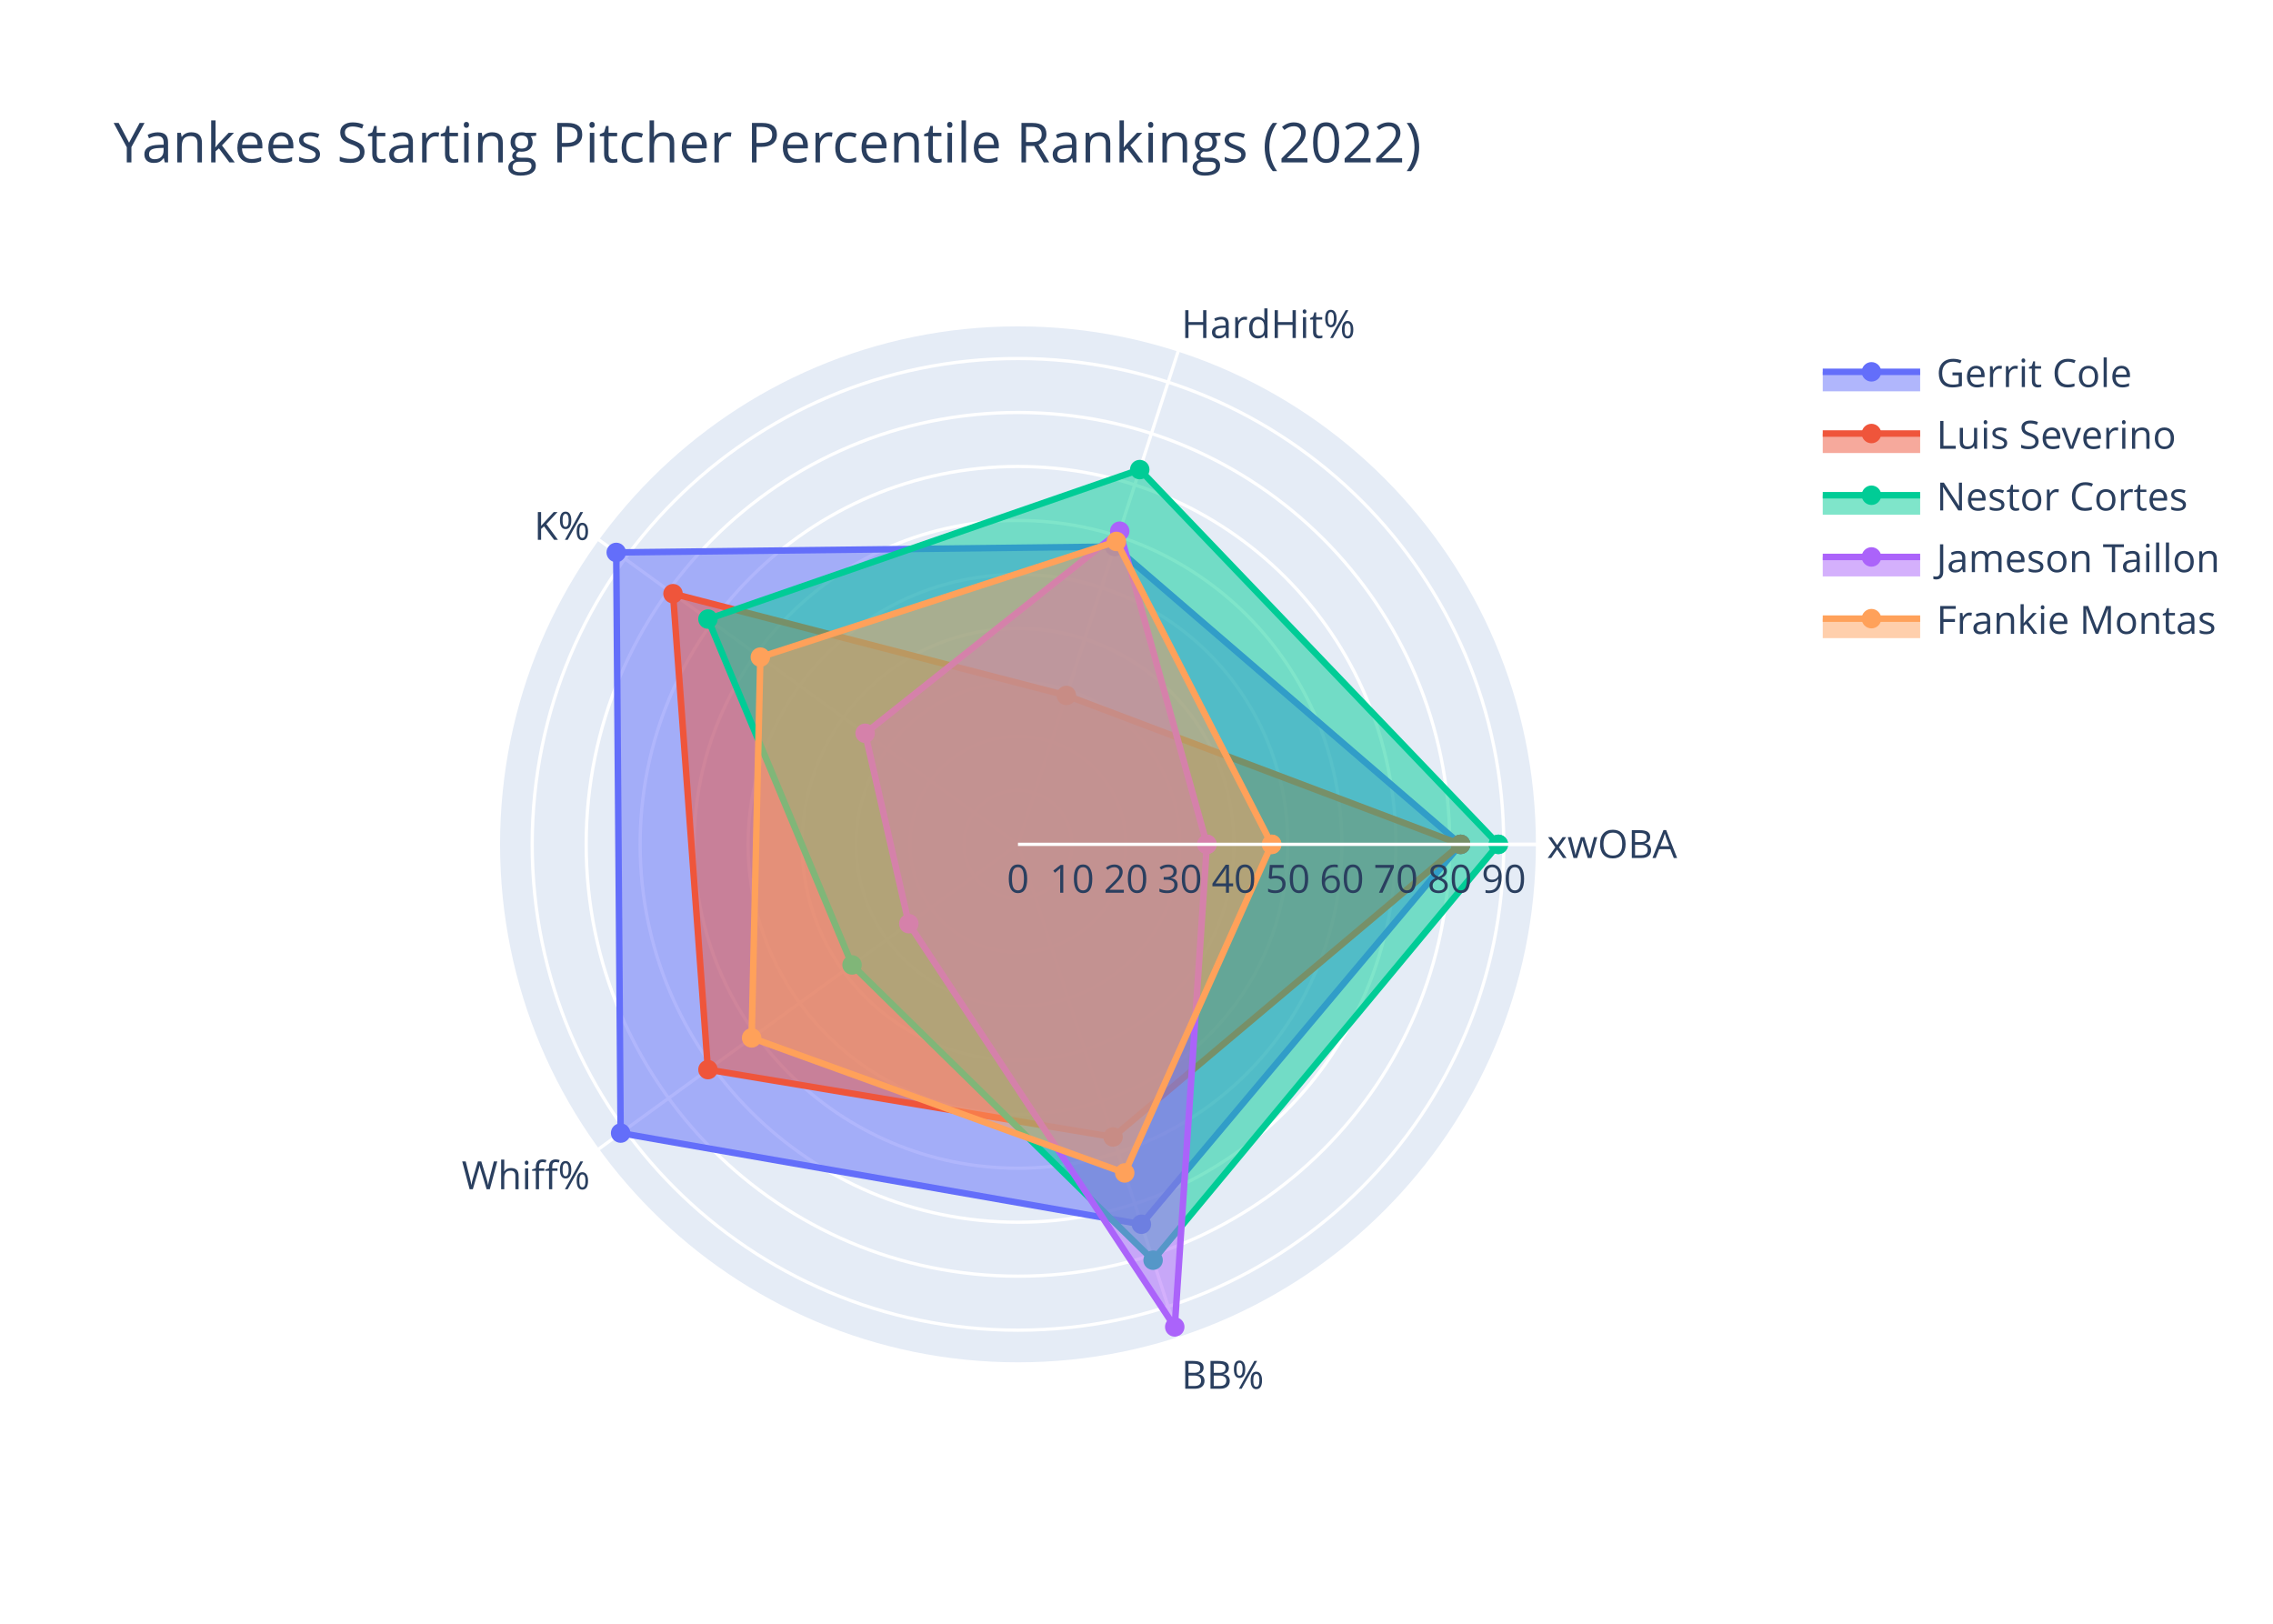
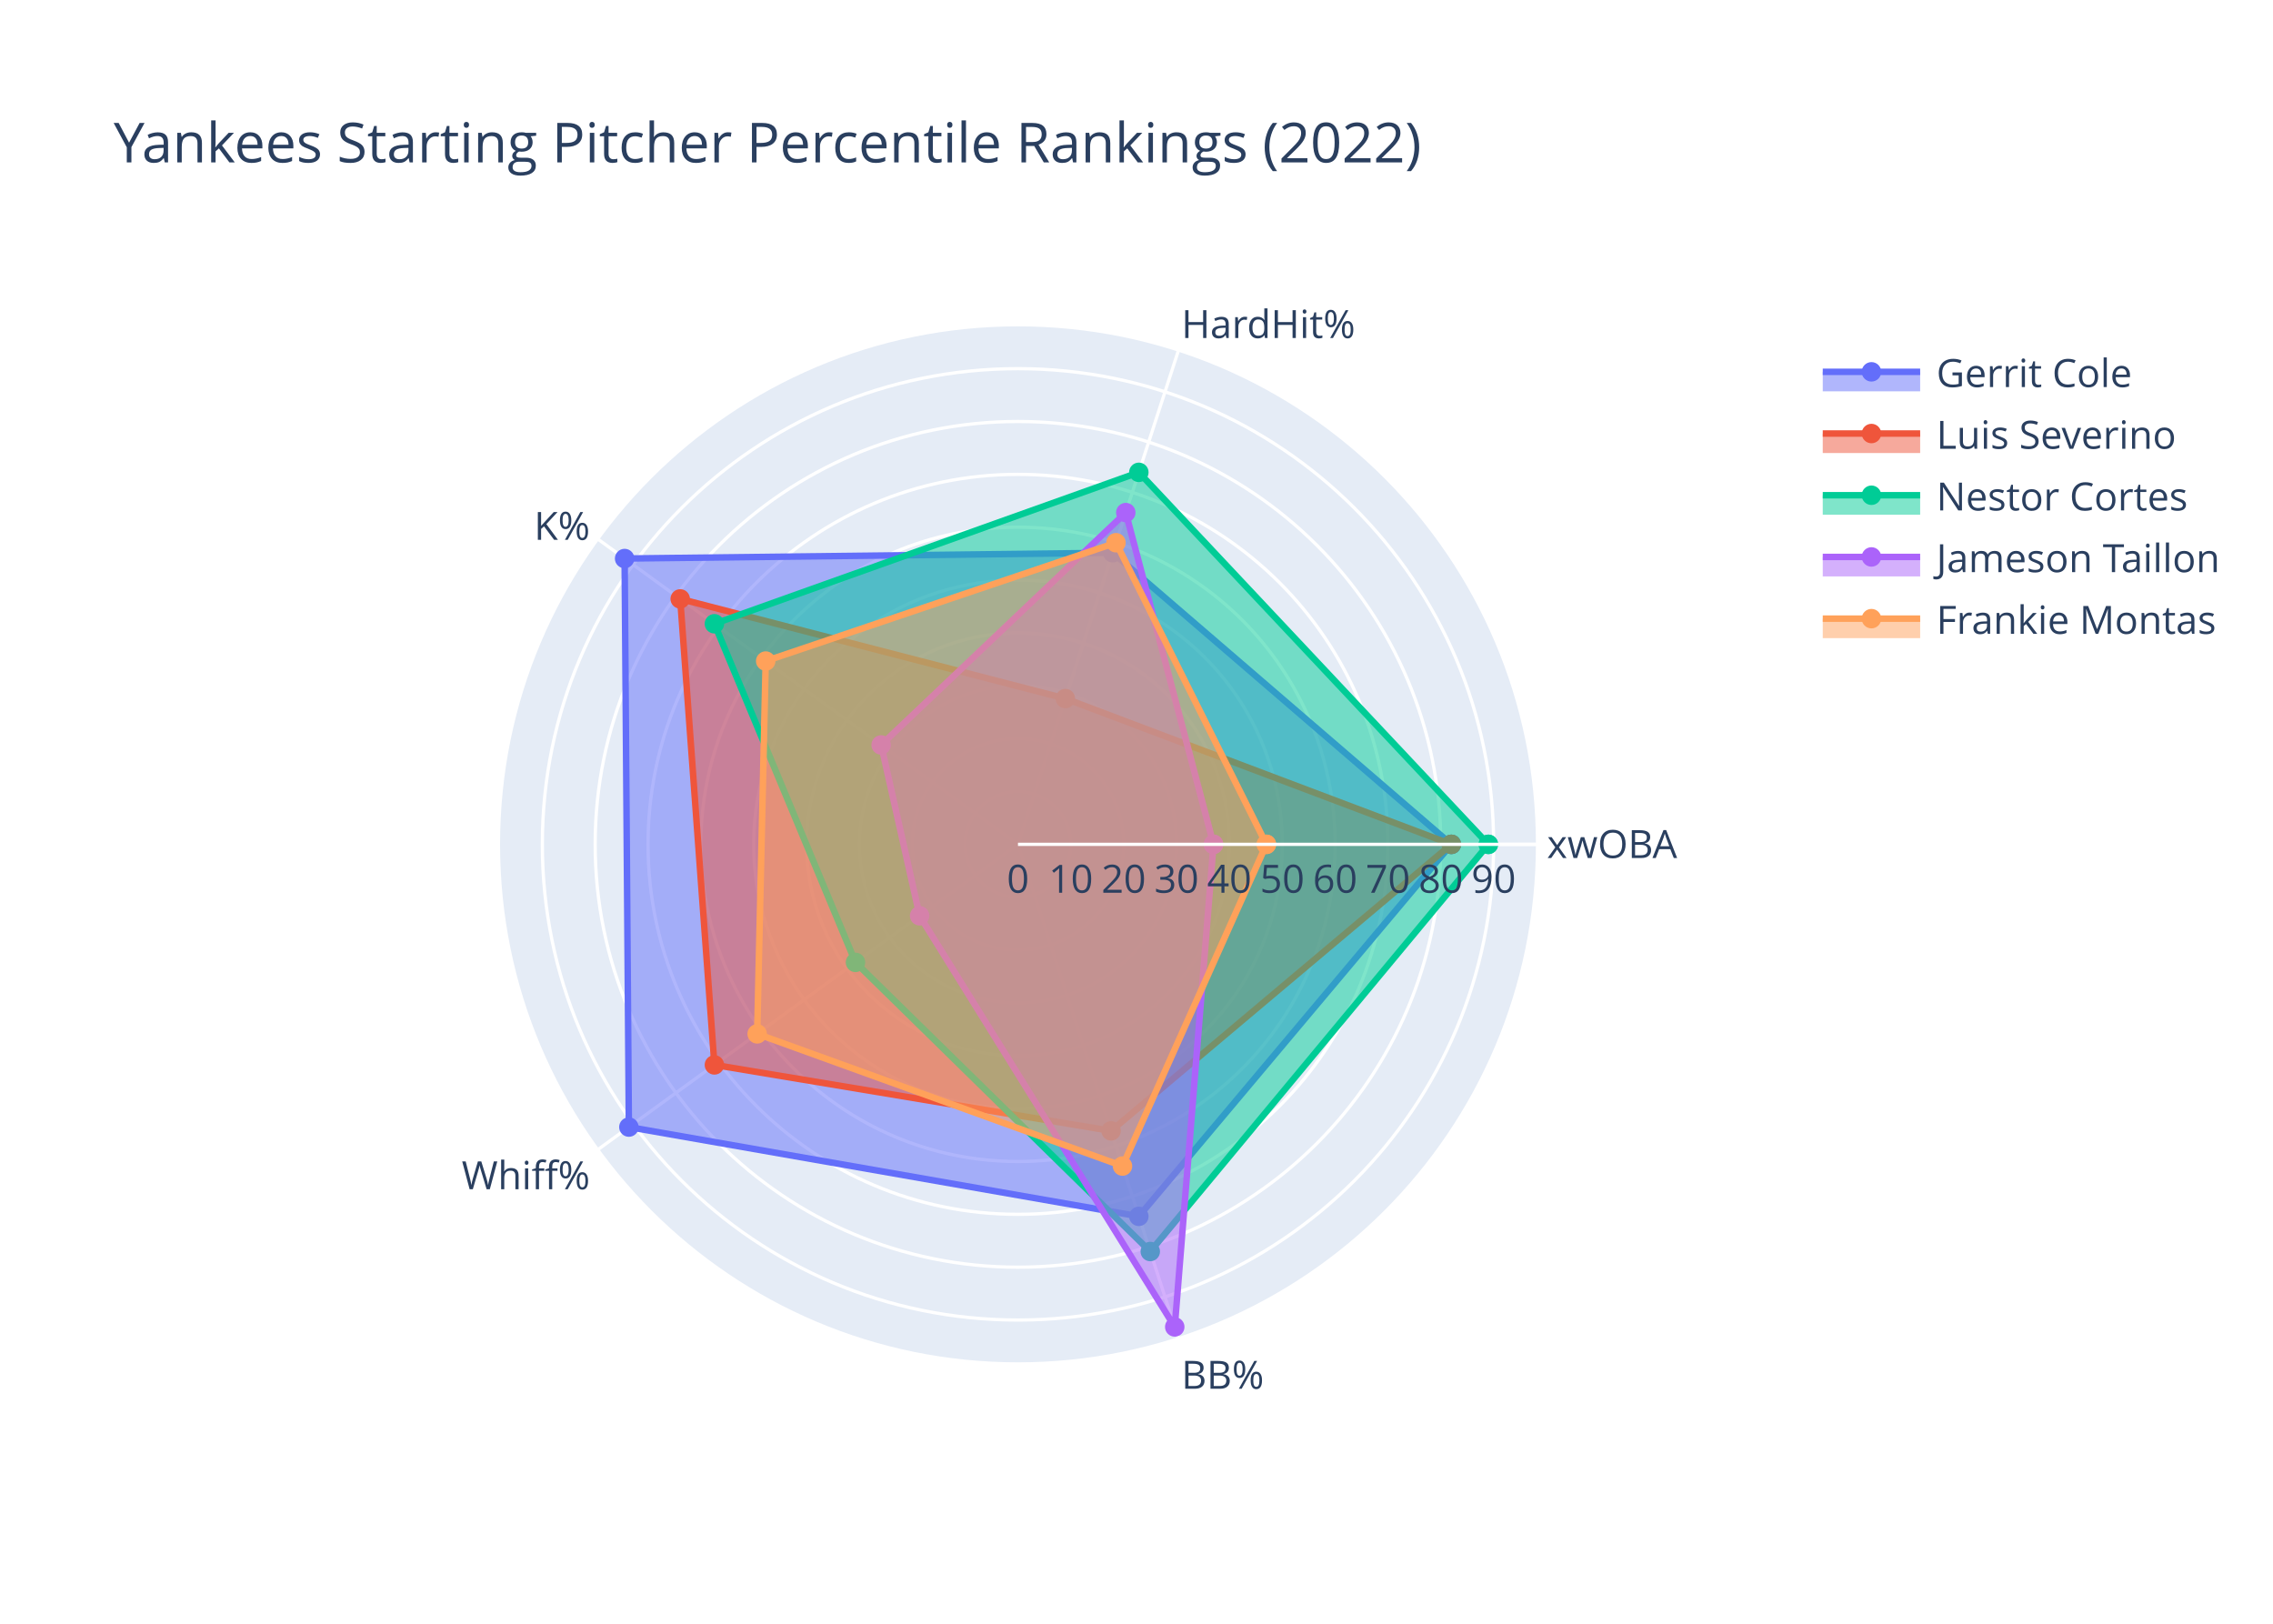
<svg xmlns="http://www.w3.org/2000/svg" class="main-svg" width="700" height="500" style="" viewBox="0 0 700 500">
  <rect x="0" y="0" width="700" height="500" style="fill: rgb(255, 255, 255); fill-opacity: 1;" />
-   <defs id="defs-c37a92">
+   <defs id="defs-9e1eed">
    <g class="clips">
-       <clipPath id="clipc37a92polar-for-traces">
+       <clipPath id="clip9e1eedpolar-for-traces">
        <path d="M160,0A160,160 0,1,0 -160,-1.9594348786357652e-14A160,160 0,1,0 160,3.9188697572715304e-14Z" transform="translate(160,160)" />
      </clipPath>
    </g>
    <g class="gradients" />
    <g class="patterns" />
  </defs>
  <g class="bglayer" />
  <g class="layer-below">
    <g class="imagelayer" />
    <g class="shapelayer" />
  </g>
  <g class="cartesianlayer" />
  <g class="polarlayer">
    <g class="polar">
      <g class="polarsublayer draglayer" />
      <g class="polarsublayer plotbg">
        <path d="M160,0A160,160 0,1,0 -160,-1.9594348786357652e-14A160,160 0,1,0 160,3.9188697572715304e-14Z" transform="translate(313.5,260)" style="fill: rgb(229, 236, 246); fill-opacity: 1;" />
      </g>
      <g class="polarsublayer backplot">
        <g class="maplayer" />
      </g>
      <g class="polarsublayer angular-grid" style="fill: none;">
        <path class="angularaxisgrid" d="M313.5,260L473.5,260" style="stroke: rgb(255, 255, 255); stroke-opacity: 1; stroke-width: 1px;" />
        <path class="angularaxisgrid" d="M313.5,260L362.943,107.831" style="stroke: rgb(255, 255, 255); stroke-opacity: 1; stroke-width: 1px;" />
        <path class="angularaxisgrid" d="M313.5,260L184.057,165.954" style="stroke: rgb(255, 255, 255); stroke-opacity: 1; stroke-width: 1px;" />
        <path class="angularaxisgrid" d="M313.5,260L184.057,354.046" style="stroke: rgb(255, 255, 255); stroke-opacity: 1; stroke-width: 1px;" />
        <path class="angularaxisgrid" d="M313.5,260L362.943,412.169" style="stroke: rgb(255, 255, 255); stroke-opacity: 1; stroke-width: 1px;" />
      </g>
      <g class="polarsublayer radial-grid" transform="translate(313.5,260)" style="fill: none;">
-         <path class="xgrid" d="M16.62,0A16.62,16.62 0,1,0 -16.62,-2.0353629801829012e-15A16.62,16.62 0,1,0 16.62,4.0707259603658024e-15Z" style="stroke: rgb(255, 255, 255); stroke-opacity: 1; stroke-width: 1px;" />
-         <path class="xgrid" d="M33.24,0A33.24,33.24 0,1,0 -33.24,-4.0707259603658024e-15A33.24,33.24 0,1,0 33.24,8.141451920731605e-15Z" style="stroke: rgb(255, 255, 255); stroke-opacity: 1; stroke-width: 1px;" />
-         <path class="xgrid" d="M49.87,0A49.87,49.87 0,1,0 -49.87,-6.10731358734785e-15A49.87,49.87 0,1,0 49.87,1.22146271746957e-14Z" style="stroke: rgb(255, 255, 255); stroke-opacity: 1; stroke-width: 1px;" />
-         <path class="xgrid" d="M66.49,0A66.49,66.49 0,1,0 -66.49,-8.142676567530752e-15A66.49,66.49 0,1,0 66.49,1.6285353135061503e-14Z" style="stroke: rgb(255, 255, 255); stroke-opacity: 1; stroke-width: 1px;" />
-         <path class="xgrid" d="M83.11,0A83.11,83.11 0,1,0 -83.11,-1.0178039547713652e-14A83.11,83.11 0,1,0 83.11,2.0356079095427305e-14Z" style="stroke: rgb(255, 255, 255); stroke-opacity: 1; stroke-width: 1px;" />
-         <path class="xgrid" d="M99.73,0A99.73,99.73 0,1,0 -99.73,-1.2213402527896553e-14A99.73,99.73 0,1,0 99.73,2.4426805055793106e-14Z" style="stroke: rgb(255, 255, 255); stroke-opacity: 1; stroke-width: 1px;" />
-         <path class="xgrid" d="M116.36,0A116.36,116.36 0,1,0 -116.36,-1.4249990154878602e-14A116.36,116.36 0,1,0 116.36,2.8499980309757205e-14Z" style="stroke: rgb(255, 255, 255); stroke-opacity: 1; stroke-width: 1px;" />
-         <path class="xgrid" d="M132.98,0A132.98,132.98 0,1,0 -132.98,-1.6285353135061503e-14A132.98,132.98 0,1,0 132.98,3.2570706270123006e-14Z" style="stroke: rgb(255, 255, 255); stroke-opacity: 1; stroke-width: 1px;" />
-         <path class="xgrid" d="M149.6,0A149.6,149.6 0,1,0 -149.6,-1.8320716115244404e-14A149.6,149.6 0,1,0 149.6,3.664143223048881e-14Z" style="stroke: rgb(255, 255, 255); stroke-opacity: 1; stroke-width: 1px;" />
+         <path class="xgrid" d="M16.28,0A16.28,16.28 0,1,0 -16.28,-1.9937249890118912e-15A16.28,16.28 0,1,0 16.28,3.9874499780237825e-15Z" style="stroke: rgb(255, 255, 255); stroke-opacity: 1; stroke-width: 1px;" />
+         <path class="xgrid" d="M32.55,0A32.55,32.55 0,1,0 -32.55,-3.986225331224634e-15A32.55,32.55 0,1,0 32.55,7.972450662449268e-15Z" style="stroke: rgb(255, 255, 255); stroke-opacity: 1; stroke-width: 1px;" />
+         <path class="xgrid" d="M48.83,0A48.83,48.83 0,1,0 -48.83,-5.979950320236525e-15A48.83,48.83 0,1,0 48.83,1.195990064047305e-14Z" style="stroke: rgb(255, 255, 255); stroke-opacity: 1; stroke-width: 1px;" />
+         <path class="xgrid" d="M65.1,0A65.1,65.1 0,1,0 -65.1,-7.972450662449268e-15A65.1,65.1 0,1,0 65.1,1.5944901324898536e-14Z" style="stroke: rgb(255, 255, 255); stroke-opacity: 1; stroke-width: 1px;" />
+         <path class="xgrid" d="M81.38,0A81.38,81.38 0,1,0 -81.38,-9.96617565146116e-15A81.38,81.38 0,1,0 81.38,1.993235130292232e-14Z" style="stroke: rgb(255, 255, 255); stroke-opacity: 1; stroke-width: 1px;" />
+         <path class="xgrid" d="M97.66,0A97.66,97.66 0,1,0 -97.66,-1.195990064047305e-14A97.66,97.66 0,1,0 97.66,2.39198012809461e-14Z" style="stroke: rgb(255, 255, 255); stroke-opacity: 1; stroke-width: 1px;" />
+         <path class="xgrid" d="M113.93,0A113.93,113.93 0,1,0 -113.93,-1.3952400982685795e-14A113.93,113.93 0,1,0 113.93,2.790480196537159e-14Z" style="stroke: rgb(255, 255, 255); stroke-opacity: 1; stroke-width: 1px;" />
+         <path class="xgrid" d="M130.21,0A130.21,130.21 0,1,0 -130.21,-1.5946125971697688e-14A130.21,130.21 0,1,0 130.21,3.1892251943395376e-14Z" style="stroke: rgb(255, 255, 255); stroke-opacity: 1; stroke-width: 1px;" />
+         <path class="xgrid" d="M146.48,0A146.48,146.48 0,1,0 -146.48,-1.7938626313910428e-14A146.48,146.48 0,1,0 146.48,3.5877252627820855e-14Z" style="stroke: rgb(255, 255, 255); stroke-opacity: 1; stroke-width: 1px;" />
      </g>
      <g class="polarsublayer frontplot" transform="translate(153.5,100)">
        <g class="barlayer" />
        <g class="scatterlayer">
-           <g class="trace scatter trace52f126" style="stroke-miterlimit: 2; opacity: 1;">
-             <g class="fills" clip-path="url(#clipc37a92polar-for-traces)">
-               <g>
-                 <path class="js-fill" d="M296.3,160L189.79,68.31L36.28,70.11L37.63,248.91L198.01,276.99L296.3,160Z" style="fill: rgb(99, 110, 250); fill-opacity: 0.5; stroke-width: 0;" />
-               </g>
-             </g>
-             <g class="errorbars" />
-             <g class="lines">
-               <path class="js-line" d="M296.3,160L189.79,68.31L36.28,70.11L37.63,248.91L198.01,276.99L296.3,160" clip-path="url(#clipc37a92polar-for-traces)" style="vector-effect: non-scaling-stroke; fill: none; stroke: rgb(99, 110, 250); stroke-opacity: 1; stroke-width: 2px; opacity: 1;" />
-             </g>
-             <g class="points">
-               <path class="point" transform="translate(296.3,160)" d="M3,0A3,3 0 1,1 0,-3A3,3 0 0,1 3,0Z" style="opacity: 1; stroke-width: 0px; fill: rgb(99, 110, 250); fill-opacity: 1;" />
-               <path class="point" transform="translate(189.79,68.31)" d="M3,0A3,3 0 1,1 0,-3A3,3 0 0,1 3,0Z" style="opacity: 1; stroke-width: 0px; fill: rgb(99, 110, 250); fill-opacity: 1;" />
-               <path class="point" transform="translate(36.28,70.11)" d="M3,0A3,3 0 1,1 0,-3A3,3 0 0,1 3,0Z" style="opacity: 1; stroke-width: 0px; fill: rgb(99, 110, 250); fill-opacity: 1;" />
-               <path class="point" transform="translate(37.63,248.91)" d="M3,0A3,3 0 1,1 0,-3A3,3 0 0,1 3,0Z" style="opacity: 1; stroke-width: 0px; fill: rgb(99, 110, 250); fill-opacity: 1;" />
-               <path class="point" transform="translate(198.01,276.99)" d="M3,0A3,3 0 1,1 0,-3A3,3 0 0,1 3,0Z" style="opacity: 1; stroke-width: 0px; fill: rgb(99, 110, 250); fill-opacity: 1;" />
-               <path class="point" transform="translate(296.3,160)" d="M3,0A3,3 0 1,1 0,-3A3,3 0 0,1 3,0Z" style="opacity: 1; stroke-width: 0px; fill: rgb(99, 110, 250); fill-opacity: 1;" />
-             </g>
-             <g class="text" />
-           </g>
-           <g class="trace scatter trace900bc7" style="stroke-miterlimit: 2; opacity: 1;">
-             <g class="fills" clip-path="url(#clipc37a92polar-for-traces)">
-               <g>
-                 <path class="js-fill" d="M296.3,160L174.9,114.15L53.76,82.81L64.52,229.37L189.28,250.11L296.3,160Z" style="fill: rgb(239, 85, 59); fill-opacity: 0.5; stroke-width: 0;" />
-               </g>
-             </g>
-             <g class="errorbars" />
-             <g class="lines">
-               <path class="js-line" d="M296.3,160L174.9,114.15L53.76,82.81L64.52,229.37L189.28,250.11L296.3,160" clip-path="url(#clipc37a92polar-for-traces)" style="vector-effect: non-scaling-stroke; fill: none; stroke: rgb(239, 85, 59); stroke-opacity: 1; stroke-width: 2px; opacity: 1;" />
-             </g>
-             <g class="points">
-               <path class="point" transform="translate(296.3,160)" d="M3,0A3,3 0 1,1 0,-3A3,3 0 0,1 3,0Z" style="opacity: 1; stroke-width: 0px; fill: rgb(239, 85, 59); fill-opacity: 1;" />
-               <path class="point" transform="translate(174.9,114.15)" d="M3,0A3,3 0 1,1 0,-3A3,3 0 0,1 3,0Z" style="opacity: 1; stroke-width: 0px; fill: rgb(239, 85, 59); fill-opacity: 1;" />
-               <path class="point" transform="translate(53.76,82.81)" d="M3,0A3,3 0 1,1 0,-3A3,3 0 0,1 3,0Z" style="opacity: 1; stroke-width: 0px; fill: rgb(239, 85, 59); fill-opacity: 1;" />
-               <path class="point" transform="translate(64.52,229.37)" d="M3,0A3,3 0 1,1 0,-3A3,3 0 0,1 3,0Z" style="opacity: 1; stroke-width: 0px; fill: rgb(239, 85, 59); fill-opacity: 1;" />
-               <path class="point" transform="translate(189.28,250.11)" d="M3,0A3,3 0 1,1 0,-3A3,3 0 0,1 3,0Z" style="opacity: 1; stroke-width: 0px; fill: rgb(239, 85, 59); fill-opacity: 1;" />
-               <path class="point" transform="translate(296.3,160)" d="M3,0A3,3 0 1,1 0,-3A3,3 0 0,1 3,0Z" style="opacity: 1; stroke-width: 0px; fill: rgb(239, 85, 59); fill-opacity: 1;" />
-             </g>
-             <g class="text" />
-           </g>
-           <g class="trace scatter trace24db82" style="stroke-miterlimit: 2; opacity: 1;">
-             <g class="fills" clip-path="url(#clipc37a92polar-for-traces)">
-               <g>
-                 <path class="js-fill" d="M307.94,160L197.5,44.6L64.52,90.63L108.9,197.13L201.61,288.05L307.94,160Z" style="fill: rgb(0, 204, 150); fill-opacity: 0.5; stroke-width: 0;" />
-               </g>
-             </g>
-             <g class="errorbars" />
-             <g class="lines">
-               <path class="js-line" d="M307.94,160L197.5,44.6L64.52,90.63L108.9,197.13L201.61,288.05L307.94,160" clip-path="url(#clipc37a92polar-for-traces)" style="vector-effect: non-scaling-stroke; fill: none; stroke: rgb(0, 204, 150); stroke-opacity: 1; stroke-width: 2px; opacity: 1;" />
-             </g>
-             <g class="points">
-               <path class="point" transform="translate(307.94,160)" d="M3,0A3,3 0 1,1 0,-3A3,3 0 0,1 3,0Z" style="opacity: 1; stroke-width: 0px; fill: rgb(0, 204, 150); fill-opacity: 1;" />
-               <path class="point" transform="translate(197.5,44.6)" d="M3,0A3,3 0 1,1 0,-3A3,3 0 0,1 3,0Z" style="opacity: 1; stroke-width: 0px; fill: rgb(0, 204, 150); fill-opacity: 1;" />
-               <path class="point" transform="translate(64.52,90.63)" d="M3,0A3,3 0 1,1 0,-3A3,3 0 0,1 3,0Z" style="opacity: 1; stroke-width: 0px; fill: rgb(0, 204, 150); fill-opacity: 1;" />
-               <path class="point" transform="translate(108.9,197.13)" d="M3,0A3,3 0 1,1 0,-3A3,3 0 0,1 3,0Z" style="opacity: 1; stroke-width: 0px; fill: rgb(0, 204, 150); fill-opacity: 1;" />
-               <path class="point" transform="translate(201.61,288.05)" d="M3,0A3,3 0 1,1 0,-3A3,3 0 0,1 3,0Z" style="opacity: 1; stroke-width: 0px; fill: rgb(0, 204, 150); fill-opacity: 1;" />
-               <path class="point" transform="translate(307.94,160)" d="M3,0A3,3 0 1,1 0,-3A3,3 0 0,1 3,0Z" style="opacity: 1; stroke-width: 0px; fill: rgb(0, 204, 150); fill-opacity: 1;" />
-             </g>
-             <g class="text" />
-           </g>
-           <g class="trace scatter trace5eb554" style="stroke-miterlimit: 2; opacity: 1;">
-             <g class="fills" clip-path="url(#clipc37a92polar-for-traces)">
-               <g>
-                 <path class="js-fill" d="M218.18,160L191.33,63.57L112.93,125.8L126.38,184.43L208.28,308.6L218.18,160Z" style="fill: rgb(171, 99, 250); fill-opacity: 0.5; stroke-width: 0;" />
-               </g>
-             </g>
-             <g class="errorbars" />
-             <g class="lines">
-               <path class="js-line" d="M218.18,160L191.33,63.57L112.93,125.8L126.38,184.43L208.28,308.6L218.18,160" clip-path="url(#clipc37a92polar-for-traces)" style="vector-effect: non-scaling-stroke; fill: none; stroke: rgb(171, 99, 250); stroke-opacity: 1; stroke-width: 2px; opacity: 1;" />
-             </g>
-             <g class="points">
-               <path class="point" transform="translate(218.18,160)" d="M3,0A3,3 0 1,1 0,-3A3,3 0 0,1 3,0Z" style="opacity: 1; stroke-width: 0px; fill: rgb(171, 99, 250); fill-opacity: 1;" />
-               <path class="point" transform="translate(191.33,63.57)" d="M3,0A3,3 0 1,1 0,-3A3,3 0 0,1 3,0Z" style="opacity: 1; stroke-width: 0px; fill: rgb(171, 99, 250); fill-opacity: 1;" />
-               <path class="point" transform="translate(112.93,125.8)" d="M3,0A3,3 0 1,1 0,-3A3,3 0 0,1 3,0Z" style="opacity: 1; stroke-width: 0px; fill: rgb(171, 99, 250); fill-opacity: 1;" />
-               <path class="point" transform="translate(126.38,184.43)" d="M3,0A3,3 0 1,1 0,-3A3,3 0 0,1 3,0Z" style="opacity: 1; stroke-width: 0px; fill: rgb(171, 99, 250); fill-opacity: 1;" />
+           <g class="trace scatter tracea8ff43" style="stroke-miterlimit: 2; opacity: 1;">
+             <g class="fills" clip-path="url(#clip9e1eedpolar-for-traces)">
+               <g>
+                 <path class="js-fill" d="M293.46,160L189.17,70.22L38.86,71.99L40.17,247.06L197.22,274.55L293.46,160Z" style="fill: rgb(99, 110, 250); fill-opacity: 0.5; stroke-width: 0;" />
+               </g>
+             </g>
+             <g class="errorbars" />
+             <g class="lines">
+               <path class="js-line" d="M293.46,160L189.17,70.22L38.86,71.99L40.17,247.06L197.22,274.55L293.46,160" clip-path="url(#clip9e1eedpolar-for-traces)" style="vector-effect: non-scaling-stroke; fill: none; stroke: rgb(99, 110, 250); stroke-opacity: 1; stroke-width: 2px; opacity: 1;" />
+             </g>
+             <g class="points">
+               <path class="point" transform="translate(293.46,160)" d="M3,0A3,3 0 1,1 0,-3A3,3 0 0,1 3,0Z" style="opacity: 1; stroke-width: 0px; fill: rgb(99, 110, 250); fill-opacity: 1;" />
+               <path class="point" transform="translate(189.17,70.22)" d="M3,0A3,3 0 1,1 0,-3A3,3 0 0,1 3,0Z" style="opacity: 1; stroke-width: 0px; fill: rgb(99, 110, 250); fill-opacity: 1;" />
+               <path class="point" transform="translate(38.86,71.99)" d="M3,0A3,3 0 1,1 0,-3A3,3 0 0,1 3,0Z" style="opacity: 1; stroke-width: 0px; fill: rgb(99, 110, 250); fill-opacity: 1;" />
+               <path class="point" transform="translate(40.17,247.06)" d="M3,0A3,3 0 1,1 0,-3A3,3 0 0,1 3,0Z" style="opacity: 1; stroke-width: 0px; fill: rgb(99, 110, 250); fill-opacity: 1;" />
+               <path class="point" transform="translate(197.22,274.55)" d="M3,0A3,3 0 1,1 0,-3A3,3 0 0,1 3,0Z" style="opacity: 1; stroke-width: 0px; fill: rgb(99, 110, 250); fill-opacity: 1;" />
+               <path class="point" transform="translate(293.46,160)" d="M3,0A3,3 0 1,1 0,-3A3,3 0 0,1 3,0Z" style="opacity: 1; stroke-width: 0px; fill: rgb(99, 110, 250); fill-opacity: 1;" />
+             </g>
+             <g class="text" />
+           </g>
+           <g class="trace scatter trace5b38dc" style="stroke-miterlimit: 2; opacity: 1;">
+             <g class="fills" clip-path="url(#clip9e1eedpolar-for-traces)">
+               <g>
+                 <path class="js-fill" d="M293.46,160L174.59,115.11L55.98,84.42L66.51,227.92L188.67,248.23L293.46,160Z" style="fill: rgb(239, 85, 59); fill-opacity: 0.5; stroke-width: 0;" />
+               </g>
+             </g>
+             <g class="errorbars" />
+             <g class="lines">
+               <path class="js-line" d="M293.46,160L174.59,115.11L55.98,84.42L66.51,227.92L188.67,248.23L293.46,160" clip-path="url(#clip9e1eedpolar-for-traces)" style="vector-effect: non-scaling-stroke; fill: none; stroke: rgb(239, 85, 59); stroke-opacity: 1; stroke-width: 2px; opacity: 1;" />
+             </g>
+             <g class="points">
+               <path class="point" transform="translate(293.46,160)" d="M3,0A3,3 0 1,1 0,-3A3,3 0 0,1 3,0Z" style="opacity: 1; stroke-width: 0px; fill: rgb(239, 85, 59); fill-opacity: 1;" />
+               <path class="point" transform="translate(174.59,115.11)" d="M3,0A3,3 0 1,1 0,-3A3,3 0 0,1 3,0Z" style="opacity: 1; stroke-width: 0px; fill: rgb(239, 85, 59); fill-opacity: 1;" />
+               <path class="point" transform="translate(55.98,84.42)" d="M3,0A3,3 0 1,1 0,-3A3,3 0 0,1 3,0Z" style="opacity: 1; stroke-width: 0px; fill: rgb(239, 85, 59); fill-opacity: 1;" />
+               <path class="point" transform="translate(66.51,227.92)" d="M3,0A3,3 0 1,1 0,-3A3,3 0 0,1 3,0Z" style="opacity: 1; stroke-width: 0px; fill: rgb(239, 85, 59); fill-opacity: 1;" />
+               <path class="point" transform="translate(188.67,248.23)" d="M3,0A3,3 0 1,1 0,-3A3,3 0 0,1 3,0Z" style="opacity: 1; stroke-width: 0px; fill: rgb(239, 85, 59); fill-opacity: 1;" />
+               <path class="point" transform="translate(293.46,160)" d="M3,0A3,3 0 1,1 0,-3A3,3 0 0,1 3,0Z" style="opacity: 1; stroke-width: 0px; fill: rgb(239, 85, 59); fill-opacity: 1;" />
+             </g>
+             <g class="text" />
+           </g>
+           <g class="trace scatter traceb72bcd" style="stroke-miterlimit: 2; opacity: 1;">
+             <g class="fills" clip-path="url(#clip9e1eedpolar-for-traces)">
+               <g>
+                 <path class="js-fill" d="M304.86,160L197.22,45.45L66.51,92.08L109.96,196.35L200.74,285.38L304.86,160Z" style="fill: rgb(0, 204, 150); fill-opacity: 0.5; stroke-width: 0;" />
+               </g>
+             </g>
+             <g class="errorbars" />
+             <g class="lines">
+               <path class="js-line" d="M304.86,160L197.22,45.45L66.51,92.08L109.96,196.35L200.74,285.38L304.86,160" clip-path="url(#clip9e1eedpolar-for-traces)" style="vector-effect: non-scaling-stroke; fill: none; stroke: rgb(0, 204, 150); stroke-opacity: 1; stroke-width: 2px; opacity: 1;" />
+             </g>
+             <g class="points">
+               <path class="point" transform="translate(304.86,160)" d="M3,0A3,3 0 1,1 0,-3A3,3 0 0,1 3,0Z" style="opacity: 1; stroke-width: 0px; fill: rgb(0, 204, 150); fill-opacity: 1;" />
+               <path class="point" transform="translate(197.22,45.45)" d="M3,0A3,3 0 1,1 0,-3A3,3 0 0,1 3,0Z" style="opacity: 1; stroke-width: 0px; fill: rgb(0, 204, 150); fill-opacity: 1;" />
+               <path class="point" transform="translate(66.51,92.08)" d="M3,0A3,3 0 1,1 0,-3A3,3 0 0,1 3,0Z" style="opacity: 1; stroke-width: 0px; fill: rgb(0, 204, 150); fill-opacity: 1;" />
+               <path class="point" transform="translate(109.96,196.35)" d="M3,0A3,3 0 1,1 0,-3A3,3 0 0,1 3,0Z" style="opacity: 1; stroke-width: 0px; fill: rgb(0, 204, 150); fill-opacity: 1;" />
+               <path class="point" transform="translate(200.74,285.38)" d="M3,0A3,3 0 1,1 0,-3A3,3 0 0,1 3,0Z" style="opacity: 1; stroke-width: 0px; fill: rgb(0, 204, 150); fill-opacity: 1;" />
+               <path class="point" transform="translate(304.86,160)" d="M3,0A3,3 0 1,1 0,-3A3,3 0 0,1 3,0Z" style="opacity: 1; stroke-width: 0px; fill: rgb(0, 204, 150); fill-opacity: 1;" />
+             </g>
+             <g class="text" />
+           </g>
+           <g class="trace scatter tracef40493" style="stroke-miterlimit: 2; opacity: 1;">
+             <g class="fills" clip-path="url(#clip9e1eedpolar-for-traces)">
+               <g>
+                 <path class="js-fill" d="M220.22,160L193.2,57.84L117.86,129.39L129.71,182L208.28,308.6L220.22,160Z" style="fill: rgb(171, 99, 250); fill-opacity: 0.5; stroke-width: 0;" />
+               </g>
+             </g>
+             <g class="errorbars" />
+             <g class="lines">
+               <path class="js-line" d="M220.22,160L193.2,57.84L117.86,129.39L129.71,182L208.28,308.6L220.22,160" clip-path="url(#clip9e1eedpolar-for-traces)" style="vector-effect: non-scaling-stroke; fill: none; stroke: rgb(171, 99, 250); stroke-opacity: 1; stroke-width: 2px; opacity: 1;" />
+             </g>
+             <g class="points">
+               <path class="point" transform="translate(220.22,160)" d="M3,0A3,3 0 1,1 0,-3A3,3 0 0,1 3,0Z" style="opacity: 1; stroke-width: 0px; fill: rgb(171, 99, 250); fill-opacity: 1;" />
+               <path class="point" transform="translate(193.2,57.84)" d="M3,0A3,3 0 1,1 0,-3A3,3 0 0,1 3,0Z" style="opacity: 1; stroke-width: 0px; fill: rgb(171, 99, 250); fill-opacity: 1;" />
+               <path class="point" transform="translate(117.86,129.39)" d="M3,0A3,3 0 1,1 0,-3A3,3 0 0,1 3,0Z" style="opacity: 1; stroke-width: 0px; fill: rgb(171, 99, 250); fill-opacity: 1;" />
+               <path class="point" transform="translate(129.71,182)" d="M3,0A3,3 0 1,1 0,-3A3,3 0 0,1 3,0Z" style="opacity: 1; stroke-width: 0px; fill: rgb(171, 99, 250); fill-opacity: 1;" />
              <path class="point" transform="translate(208.28,308.6)" d="M3,0A3,3 0 1,1 0,-3A3,3 0 0,1 3,0Z" style="opacity: 1; stroke-width: 0px; fill: rgb(171, 99, 250); fill-opacity: 1;" />
-               <path class="point" transform="translate(218.18,160)" d="M3,0A3,3 0 1,1 0,-3A3,3 0 0,1 3,0Z" style="opacity: 1; stroke-width: 0px; fill: rgb(171, 99, 250); fill-opacity: 1;" />
-             </g>
-             <g class="text" />
-           </g>
-           <g class="trace scatter tracea701d7" style="stroke-miterlimit: 2; opacity: 1;">
-             <g class="fills" clip-path="url(#clipc37a92polar-for-traces)">
-               <g>
-                 <path class="js-fill" d="M238.13,160L190.31,66.73L80.66,102.35L77.97,219.6L192.87,261.18L238.13,160Z" style="fill: rgb(255, 161, 90); fill-opacity: 0.5; stroke-width: 0;" />
-               </g>
-             </g>
-             <g class="errorbars" />
-             <g class="lines">
-               <path class="js-line" d="M238.13,160L190.31,66.73L80.66,102.35L77.97,219.6L192.87,261.18L238.13,160" clip-path="url(#clipc37a92polar-for-traces)" style="vector-effect: non-scaling-stroke; fill: none; stroke: rgb(255, 161, 90); stroke-opacity: 1; stroke-width: 2px; opacity: 1;" />
-             </g>
-             <g class="points">
-               <path class="point" transform="translate(238.13,160)" d="M3,0A3,3 0 1,1 0,-3A3,3 0 0,1 3,0Z" style="opacity: 1; stroke-width: 0px; fill: rgb(255, 161, 90); fill-opacity: 1;" />
-               <path class="point" transform="translate(190.31,66.73)" d="M3,0A3,3 0 1,1 0,-3A3,3 0 0,1 3,0Z" style="opacity: 1; stroke-width: 0px; fill: rgb(255, 161, 90); fill-opacity: 1;" />
-               <path class="point" transform="translate(80.66,102.35)" d="M3,0A3,3 0 1,1 0,-3A3,3 0 0,1 3,0Z" style="opacity: 1; stroke-width: 0px; fill: rgb(255, 161, 90); fill-opacity: 1;" />
-               <path class="point" transform="translate(77.97,219.6)" d="M3,0A3,3 0 1,1 0,-3A3,3 0 0,1 3,0Z" style="opacity: 1; stroke-width: 0px; fill: rgb(255, 161, 90); fill-opacity: 1;" />
-               <path class="point" transform="translate(192.87,261.18)" d="M3,0A3,3 0 1,1 0,-3A3,3 0 0,1 3,0Z" style="opacity: 1; stroke-width: 0px; fill: rgb(255, 161, 90); fill-opacity: 1;" />
-               <path class="point" transform="translate(238.13,160)" d="M3,0A3,3 0 1,1 0,-3A3,3 0 0,1 3,0Z" style="opacity: 1; stroke-width: 0px; fill: rgb(255, 161, 90); fill-opacity: 1;" />
+               <path class="point" transform="translate(220.22,160)" d="M3,0A3,3 0 1,1 0,-3A3,3 0 0,1 3,0Z" style="opacity: 1; stroke-width: 0px; fill: rgb(171, 99, 250); fill-opacity: 1;" />
+             </g>
+             <g class="text" />
+           </g>
+           <g class="trace scatter traceea4ee4" style="stroke-miterlimit: 2; opacity: 1;">
+             <g class="fills" clip-path="url(#clip9e1eedpolar-for-traces)">
+               <g>
+                 <path class="js-fill" d="M236.5,160L190.18,67.12L82.31,103.56L79.68,218.36L192.19,259.07L236.5,160Z" style="fill: rgb(255, 161, 90); fill-opacity: 0.5; stroke-width: 0;" />
+               </g>
+             </g>
+             <g class="errorbars" />
+             <g class="lines">
+               <path class="js-line" d="M236.5,160L190.18,67.12L82.31,103.56L79.68,218.36L192.19,259.07L236.5,160" clip-path="url(#clip9e1eedpolar-for-traces)" style="vector-effect: non-scaling-stroke; fill: none; stroke: rgb(255, 161, 90); stroke-opacity: 1; stroke-width: 2px; opacity: 1;" />
+             </g>
+             <g class="points">
+               <path class="point" transform="translate(236.5,160)" d="M3,0A3,3 0 1,1 0,-3A3,3 0 0,1 3,0Z" style="opacity: 1; stroke-width: 0px; fill: rgb(255, 161, 90); fill-opacity: 1;" />
+               <path class="point" transform="translate(190.18,67.12)" d="M3,0A3,3 0 1,1 0,-3A3,3 0 0,1 3,0Z" style="opacity: 1; stroke-width: 0px; fill: rgb(255, 161, 90); fill-opacity: 1;" />
+               <path class="point" transform="translate(82.31,103.56)" d="M3,0A3,3 0 1,1 0,-3A3,3 0 0,1 3,0Z" style="opacity: 1; stroke-width: 0px; fill: rgb(255, 161, 90); fill-opacity: 1;" />
+               <path class="point" transform="translate(79.68,218.36)" d="M3,0A3,3 0 1,1 0,-3A3,3 0 0,1 3,0Z" style="opacity: 1; stroke-width: 0px; fill: rgb(255, 161, 90); fill-opacity: 1;" />
+               <path class="point" transform="translate(192.19,259.07)" d="M3,0A3,3 0 1,1 0,-3A3,3 0 0,1 3,0Z" style="opacity: 1; stroke-width: 0px; fill: rgb(255, 161, 90); fill-opacity: 1;" />
+               <path class="point" transform="translate(236.5,160)" d="M3,0A3,3 0 1,1 0,-3A3,3 0 0,1 3,0Z" style="opacity: 1; stroke-width: 0px; fill: rgb(255, 161, 90); fill-opacity: 1;" />
            </g>
            <g class="text" />
          </g>
        </g>
      </g>
      <g class="polarsublayer angular-line">
        <path d="M160,0A160,160 0,1,0 -160,-1.9594348786357652e-14A160,160 0,1,0 160,3.9188697572715304e-14Z" transform="translate(313.5,260)" stroke-width="1" style="fill: none; stroke: rgb(255, 255, 255); stroke-opacity: 1;" />
      </g>
      <g class="polarsublayer radial-line">
        <line x1="0" y1="0" x2="160" y2="0" transform="translate(313.5,260)" stroke-width="1" style="fill: none; stroke: rgb(255, 255, 255); stroke-opacity: 1;" />
      </g>
      <g class="polarsublayer angular-axis">
        <g class="angularaxistick">
          <text text-anchor="start" x="2.9" y="4.2" transform="translate(473.5,260)" style="font-family: 'Open Sans', verdana, arial, sans-serif; font-size: 12px; fill: rgb(42, 63, 95); fill-opacity: 1; white-space: pre; opacity: 1;">xwOBA</text>
        </g>
        <g class="angularaxistick">
          <text text-anchor="start" x="0.896" y="-3.743" transform="translate(362.9427,107.831)" style="font-family: 'Open Sans', verdana, arial, sans-serif; font-size: 12px; fill: rgb(42, 63, 95); fill-opacity: 1; white-space: pre; opacity: 1;">HardHit%</text>
        </g>
        <g class="angularaxistick">
          <text text-anchor="end" x="-2.346" y="0.283" transform="translate(184.0573,165.9544)" style="font-family: 'Open Sans', verdana, arial, sans-serif; font-size: 12px; fill: rgb(42, 63, 95); fill-opacity: 1; white-space: pre; opacity: 1;">K%</text>
        </g>
        <g class="angularaxistick">
          <text text-anchor="end" x="-2.346" y="12.156" transform="translate(184.0573,354.0456)" style="font-family: 'Open Sans', verdana, arial, sans-serif; font-size: 12px; fill: rgb(42, 63, 95); fill-opacity: 1; white-space: pre; opacity: 1;">Whiff%</text>
        </g>
        <g class="angularaxistick">
          <text text-anchor="start" x="0.896" y="15.469" transform="translate(362.9427,412.169)" style="font-family: 'Open Sans', verdana, arial, sans-serif; font-size: 12px; fill: rgb(42, 63, 95); fill-opacity: 1; white-space: pre; opacity: 1;">BB%</text>
        </g>
      </g>
      <g class="polarsublayer radial-axis" transform="translate(313.5,260)">
        <g class="xtick">
          <text text-anchor="middle" x="0" y="14.9" transform="" style="font-family: 'Open Sans', verdana, arial, sans-serif; font-size: 12px; fill: rgb(42, 63, 95); fill-opacity: 1; white-space: pre; opacity: 1;">0</text>
        </g>
        <g class="xtick">
-           <text text-anchor="middle" x="0" y="14.9" transform="translate(16.62,0)" style="font-family: 'Open Sans', verdana, arial, sans-serif; font-size: 12px; fill: rgb(42, 63, 95); fill-opacity: 1; white-space: pre; opacity: 1;">10</text>
-         </g>
-         <g class="xtick">
-           <text text-anchor="middle" x="0" y="14.9" transform="translate(33.24,0)" style="font-family: 'Open Sans', verdana, arial, sans-serif; font-size: 12px; fill: rgb(42, 63, 95); fill-opacity: 1; white-space: pre; opacity: 1;">20</text>
-         </g>
-         <g class="xtick">
-           <text text-anchor="middle" x="0" y="14.9" transform="translate(49.87,0)" style="font-family: 'Open Sans', verdana, arial, sans-serif; font-size: 12px; fill: rgb(42, 63, 95); fill-opacity: 1; white-space: pre; opacity: 1;">30</text>
-         </g>
-         <g class="xtick">
-           <text text-anchor="middle" x="0" y="14.9" transform="translate(66.49,0)" style="font-family: 'Open Sans', verdana, arial, sans-serif; font-size: 12px; fill: rgb(42, 63, 95); fill-opacity: 1; white-space: pre; opacity: 1;">40</text>
-         </g>
-         <g class="xtick">
-           <text text-anchor="middle" x="0" y="14.9" transform="translate(83.11,0)" style="font-family: 'Open Sans', verdana, arial, sans-serif; font-size: 12px; fill: rgb(42, 63, 95); fill-opacity: 1; white-space: pre; opacity: 1;">50</text>
-         </g>
-         <g class="xtick">
-           <text text-anchor="middle" x="0" y="14.9" transform="translate(99.73,0)" style="font-family: 'Open Sans', verdana, arial, sans-serif; font-size: 12px; fill: rgb(42, 63, 95); fill-opacity: 1; white-space: pre; opacity: 1;">60</text>
-         </g>
-         <g class="xtick">
-           <text text-anchor="middle" x="0" y="14.9" transform="translate(116.36,0)" style="font-family: 'Open Sans', verdana, arial, sans-serif; font-size: 12px; fill: rgb(42, 63, 95); fill-opacity: 1; white-space: pre; opacity: 1;">70</text>
-         </g>
-         <g class="xtick">
-           <text text-anchor="middle" x="0" y="14.9" transform="translate(132.98,0)" style="font-family: 'Open Sans', verdana, arial, sans-serif; font-size: 12px; fill: rgb(42, 63, 95); fill-opacity: 1; white-space: pre; opacity: 1;">80</text>
-         </g>
-         <g class="xtick">
-           <text text-anchor="middle" x="0" y="14.9" transform="translate(149.6,0)" style="font-family: 'Open Sans', verdana, arial, sans-serif; font-size: 12px; fill: rgb(42, 63, 95); fill-opacity: 1; white-space: pre; opacity: 1;">90</text>
+           <text text-anchor="middle" x="0" y="14.9" transform="translate(16.28,0)" style="font-family: 'Open Sans', verdana, arial, sans-serif; font-size: 12px; fill: rgb(42, 63, 95); fill-opacity: 1; white-space: pre; opacity: 1;">10</text>
+         </g>
+         <g class="xtick">
+           <text text-anchor="middle" x="0" y="14.9" transform="translate(32.55,0)" style="font-family: 'Open Sans', verdana, arial, sans-serif; font-size: 12px; fill: rgb(42, 63, 95); fill-opacity: 1; white-space: pre; opacity: 1;">20</text>
+         </g>
+         <g class="xtick">
+           <text text-anchor="middle" x="0" y="14.9" transform="translate(48.83,0)" style="font-family: 'Open Sans', verdana, arial, sans-serif; font-size: 12px; fill: rgb(42, 63, 95); fill-opacity: 1; white-space: pre; opacity: 1;">30</text>
+         </g>
+         <g class="xtick">
+           <text text-anchor="middle" x="0" y="14.9" transform="translate(65.1,0)" style="font-family: 'Open Sans', verdana, arial, sans-serif; font-size: 12px; fill: rgb(42, 63, 95); fill-opacity: 1; white-space: pre; opacity: 1;">40</text>
+         </g>
+         <g class="xtick">
+           <text text-anchor="middle" x="0" y="14.9" transform="translate(81.38,0)" style="font-family: 'Open Sans', verdana, arial, sans-serif; font-size: 12px; fill: rgb(42, 63, 95); fill-opacity: 1; white-space: pre; opacity: 1;">50</text>
+         </g>
+         <g class="xtick">
+           <text text-anchor="middle" x="0" y="14.9" transform="translate(97.66,0)" style="font-family: 'Open Sans', verdana, arial, sans-serif; font-size: 12px; fill: rgb(42, 63, 95); fill-opacity: 1; white-space: pre; opacity: 1;">60</text>
+         </g>
+         <g class="xtick">
+           <text text-anchor="middle" x="0" y="14.9" transform="translate(113.93,0)" style="font-family: 'Open Sans', verdana, arial, sans-serif; font-size: 12px; fill: rgb(42, 63, 95); fill-opacity: 1; white-space: pre; opacity: 1;">70</text>
+         </g>
+         <g class="xtick">
+           <text text-anchor="middle" x="0" y="14.9" transform="translate(130.21,0)" style="font-family: 'Open Sans', verdana, arial, sans-serif; font-size: 12px; fill: rgb(42, 63, 95); fill-opacity: 1; white-space: pre; opacity: 1;">80</text>
+         </g>
+         <g class="xtick">
+           <text text-anchor="middle" x="0" y="14.9" transform="translate(146.48,0)" style="font-family: 'Open Sans', verdana, arial, sans-serif; font-size: 12px; fill: rgb(42, 63, 95); fill-opacity: 1; white-space: pre; opacity: 1;">90</text>
        </g>
      </g>
    </g>
  </g>
  <g class="smithlayer" />
  <g class="ternarylayer" />
  <g class="geolayer" />
  <g class="funnelarealayer" />
  <g class="pielayer" />
  <g class="iciclelayer" />
  <g class="treemaplayer" />
  <g class="sunburstlayer" />
  <g class="glimages" />
-   <defs id="topdefs-c37a92">
+   <defs id="topdefs-9e1eed">
    <g class="clips" />
-     <clipPath id="legendc37a92">
+     <clipPath id="legend9e1eed">
      <rect width="132" height="105" x="0" y="0" />
    </clipPath>
  </defs>
  <g class="layer-above">
    <g class="imagelayer" />
    <g class="shapelayer" />
  </g>
  <g class="infolayer">
    <g class="legend" pointer-events="all" transform="translate(556.34,100)">
      <rect class="bg" shape-rendering="crispEdges" style="stroke: rgb(68, 68, 68); stroke-opacity: 1; fill: rgb(255, 255, 255); fill-opacity: 1; stroke-width: 0px;" width="132" height="105" x="0" y="0" />
-       <g class="scrollbox" transform="" clip-path="url(#legendc37a92)">
+       <g class="scrollbox" transform="" clip-path="url(#legend9e1eed)">
        <g class="groups">
          <g class="traces" transform="translate(0,14.5)" style="opacity: 1;">
            <text class="legendtext" text-anchor="start" x="40" y="4.68" style="font-family: 'Open Sans', verdana, arial, sans-serif; font-size: 12px; fill: rgb(42, 63, 95); fill-opacity: 1; white-space: pre;">Gerrit Cole</text>
            <g class="layers" style="opacity: 1;">
              <g class="legendfill">
                <path class="js-fill" d="M5,0h30v6h-30z" style="stroke-width: 0; fill: rgb(99, 110, 250); fill-opacity: 0.5;" />
              </g>
              <g class="legendlines">
                <path class="js-line" d="M5,0h30" style="fill: none; stroke: rgb(99, 110, 250); stroke-opacity: 1; stroke-width: 2px;" />
              </g>
              <g class="legendsymbols">
                <g class="legendpoints">
                  <path class="scatterpts" transform="translate(20,0)" d="M3,0A3,3 0 1,1 0,-3A3,3 0 0,1 3,0Z" style="opacity: 1; stroke-width: 0px; fill: rgb(99, 110, 250); fill-opacity: 1;" />
                </g>
              </g>
            </g>
            <rect class="legendtoggle" x="0" y="-9.5" width="126.047" height="19" style="fill: rgb(0, 0, 0); fill-opacity: 0;" />
          </g>
          <g class="traces" transform="translate(0,33.5)" style="opacity: 1;">
            <text class="legendtext" text-anchor="start" x="40" y="4.68" style="font-family: 'Open Sans', verdana, arial, sans-serif; font-size: 12px; fill: rgb(42, 63, 95); fill-opacity: 1; white-space: pre;">Luis Severino</text>
            <g class="layers" style="opacity: 1;">
              <g class="legendfill">
                <path class="js-fill" d="M5,0h30v6h-30z" style="stroke-width: 0; fill: rgb(239, 85, 59); fill-opacity: 0.5;" />
              </g>
              <g class="legendlines">
                <path class="js-line" d="M5,0h30" style="fill: none; stroke: rgb(239, 85, 59); stroke-opacity: 1; stroke-width: 2px;" />
              </g>
              <g class="legendsymbols">
                <g class="legendpoints">
                  <path class="scatterpts" transform="translate(20,0)" d="M3,0A3,3 0 1,1 0,-3A3,3 0 0,1 3,0Z" style="opacity: 1; stroke-width: 0px; fill: rgb(239, 85, 59); fill-opacity: 1;" />
                </g>
              </g>
            </g>
            <rect class="legendtoggle" x="0" y="-9.5" width="126.047" height="19" style="fill: rgb(0, 0, 0); fill-opacity: 0;" />
          </g>
          <g class="traces" transform="translate(0,52.5)" style="opacity: 1;">
            <text class="legendtext" text-anchor="start" x="40" y="4.68" style="font-family: 'Open Sans', verdana, arial, sans-serif; font-size: 12px; fill: rgb(42, 63, 95); fill-opacity: 1; white-space: pre;">Nestor Cortes</text>
            <g class="layers" style="opacity: 1;">
              <g class="legendfill">
                <path class="js-fill" d="M5,0h30v6h-30z" style="stroke-width: 0; fill: rgb(0, 204, 150); fill-opacity: 0.5;" />
              </g>
              <g class="legendlines">
                <path class="js-line" d="M5,0h30" style="fill: none; stroke: rgb(0, 204, 150); stroke-opacity: 1; stroke-width: 2px;" />
              </g>
              <g class="legendsymbols">
                <g class="legendpoints">
                  <path class="scatterpts" transform="translate(20,0)" d="M3,0A3,3 0 1,1 0,-3A3,3 0 0,1 3,0Z" style="opacity: 1; stroke-width: 0px; fill: rgb(0, 204, 150); fill-opacity: 1;" />
                </g>
              </g>
            </g>
            <rect class="legendtoggle" x="0" y="-9.5" width="126.047" height="19" style="fill: rgb(0, 0, 0); fill-opacity: 0;" />
          </g>
          <g class="traces" transform="translate(0,71.5)" style="opacity: 1;">
            <text class="legendtext" text-anchor="start" x="40" y="4.68" style="font-family: 'Open Sans', verdana, arial, sans-serif; font-size: 12px; fill: rgb(42, 63, 95); fill-opacity: 1; white-space: pre;">Jameson Taillon</text>
            <g class="layers" style="opacity: 1;">
              <g class="legendfill">
                <path class="js-fill" d="M5,0h30v6h-30z" style="stroke-width: 0; fill: rgb(171, 99, 250); fill-opacity: 0.5;" />
              </g>
              <g class="legendlines">
                <path class="js-line" d="M5,0h30" style="fill: none; stroke: rgb(171, 99, 250); stroke-opacity: 1; stroke-width: 2px;" />
              </g>
              <g class="legendsymbols">
                <g class="legendpoints">
                  <path class="scatterpts" transform="translate(20,0)" d="M3,0A3,3 0 1,1 0,-3A3,3 0 0,1 3,0Z" style="opacity: 1; stroke-width: 0px; fill: rgb(171, 99, 250); fill-opacity: 1;" />
                </g>
              </g>
            </g>
            <rect class="legendtoggle" x="0" y="-9.5" width="126.047" height="19" style="fill: rgb(0, 0, 0); fill-opacity: 0;" />
          </g>
          <g class="traces" transform="translate(0,90.5)" style="opacity: 1;">
            <text class="legendtext" text-anchor="start" x="40" y="4.68" style="font-family: 'Open Sans', verdana, arial, sans-serif; font-size: 12px; fill: rgb(42, 63, 95); fill-opacity: 1; white-space: pre;">Frankie Montas</text>
            <g class="layers" style="opacity: 1;">
              <g class="legendfill">
                <path class="js-fill" d="M5,0h30v6h-30z" style="stroke-width: 0; fill: rgb(255, 161, 90); fill-opacity: 0.5;" />
              </g>
              <g class="legendlines">
                <path class="js-line" d="M5,0h30" style="fill: none; stroke: rgb(255, 161, 90); stroke-opacity: 1; stroke-width: 2px;" />
              </g>
              <g class="legendsymbols">
                <g class="legendpoints">
                  <path class="scatterpts" transform="translate(20,0)" d="M3,0A3,3 0 1,1 0,-3A3,3 0 0,1 3,0Z" style="opacity: 1; stroke-width: 0px; fill: rgb(255, 161, 90); fill-opacity: 1;" />
                </g>
              </g>
            </g>
            <rect class="legendtoggle" x="0" y="-9.5" width="126.047" height="19" style="fill: rgb(0, 0, 0); fill-opacity: 0;" />
          </g>
        </g>
      </g>
      <rect class="scrollbar" rx="20" ry="3" width="0" height="0" style="fill: rgb(128, 139, 164); fill-opacity: 1;" x="0" y="0" />
    </g>
    <g class="g-gtitle">
      <text class="gtitle" x="35" y="50" text-anchor="start" dy="0em" style="font-family: 'Open Sans', verdana, arial, sans-serif; font-size: 17px; fill: rgb(42, 63, 95); opacity: 1; font-weight: normal; white-space: pre;">Yankees Starting Pitcher Percentile Rankings (2022)</text>
    </g>
    <g class="g-polartitle" />
  </g>
</svg>
